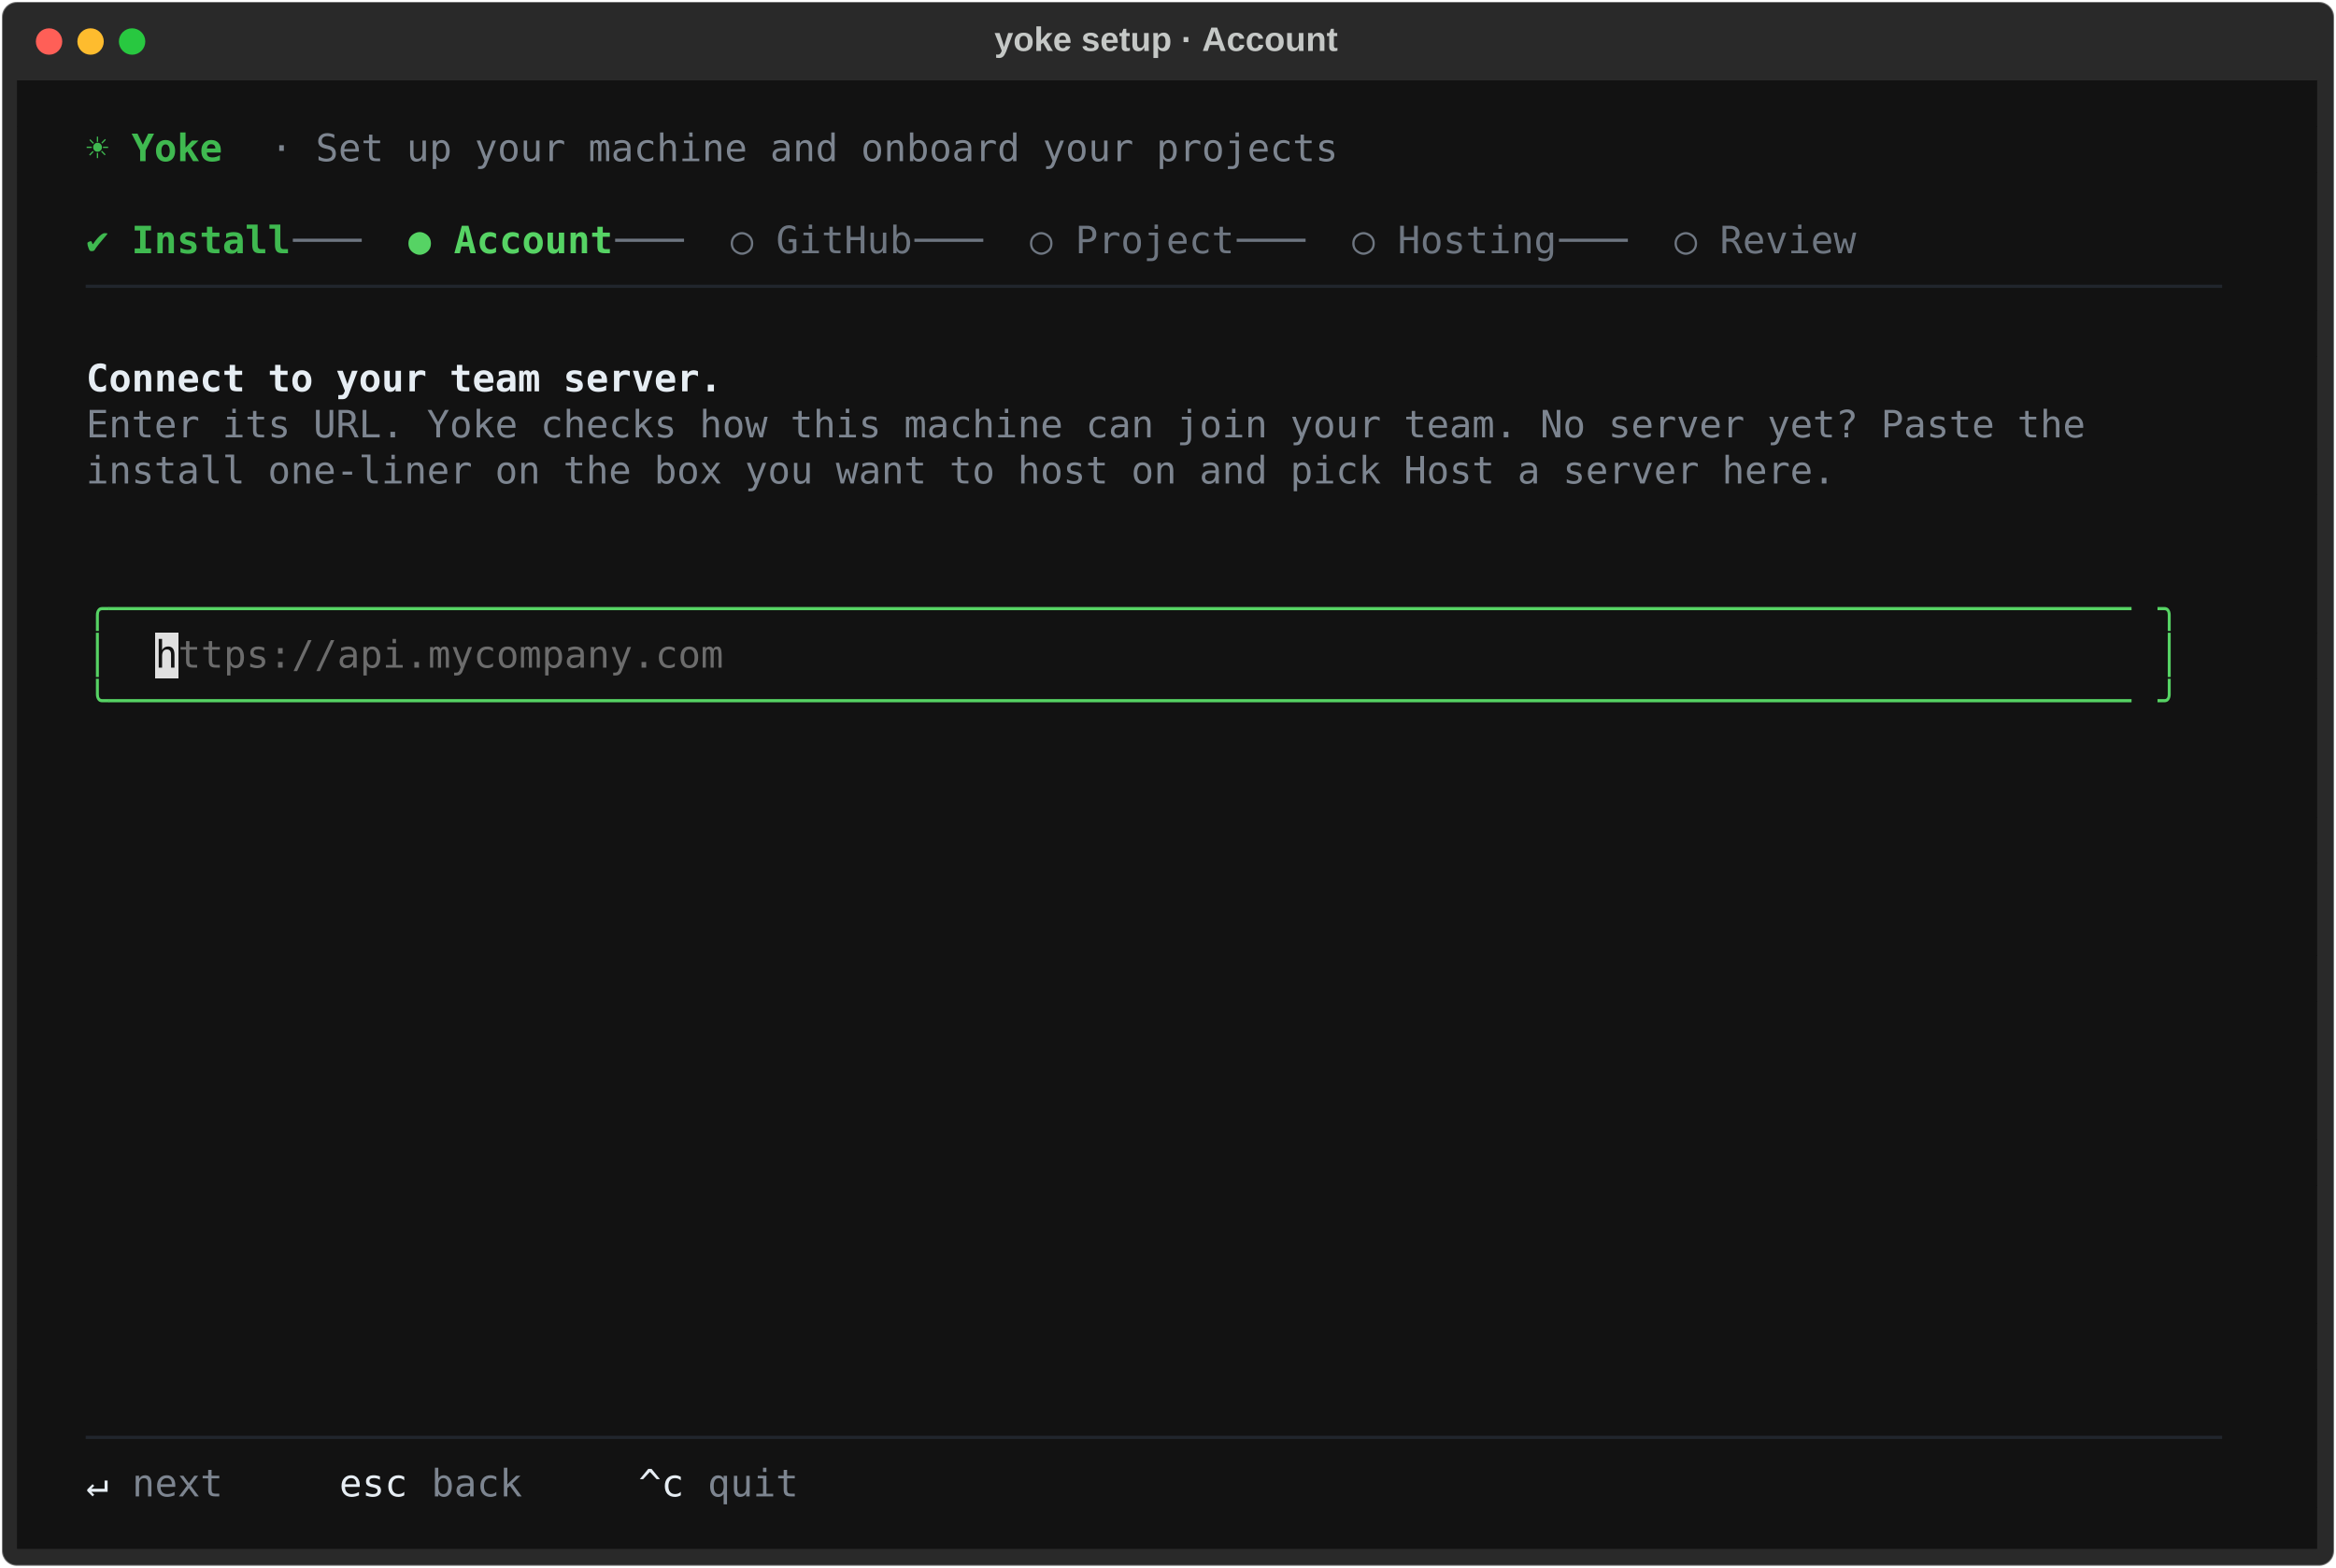
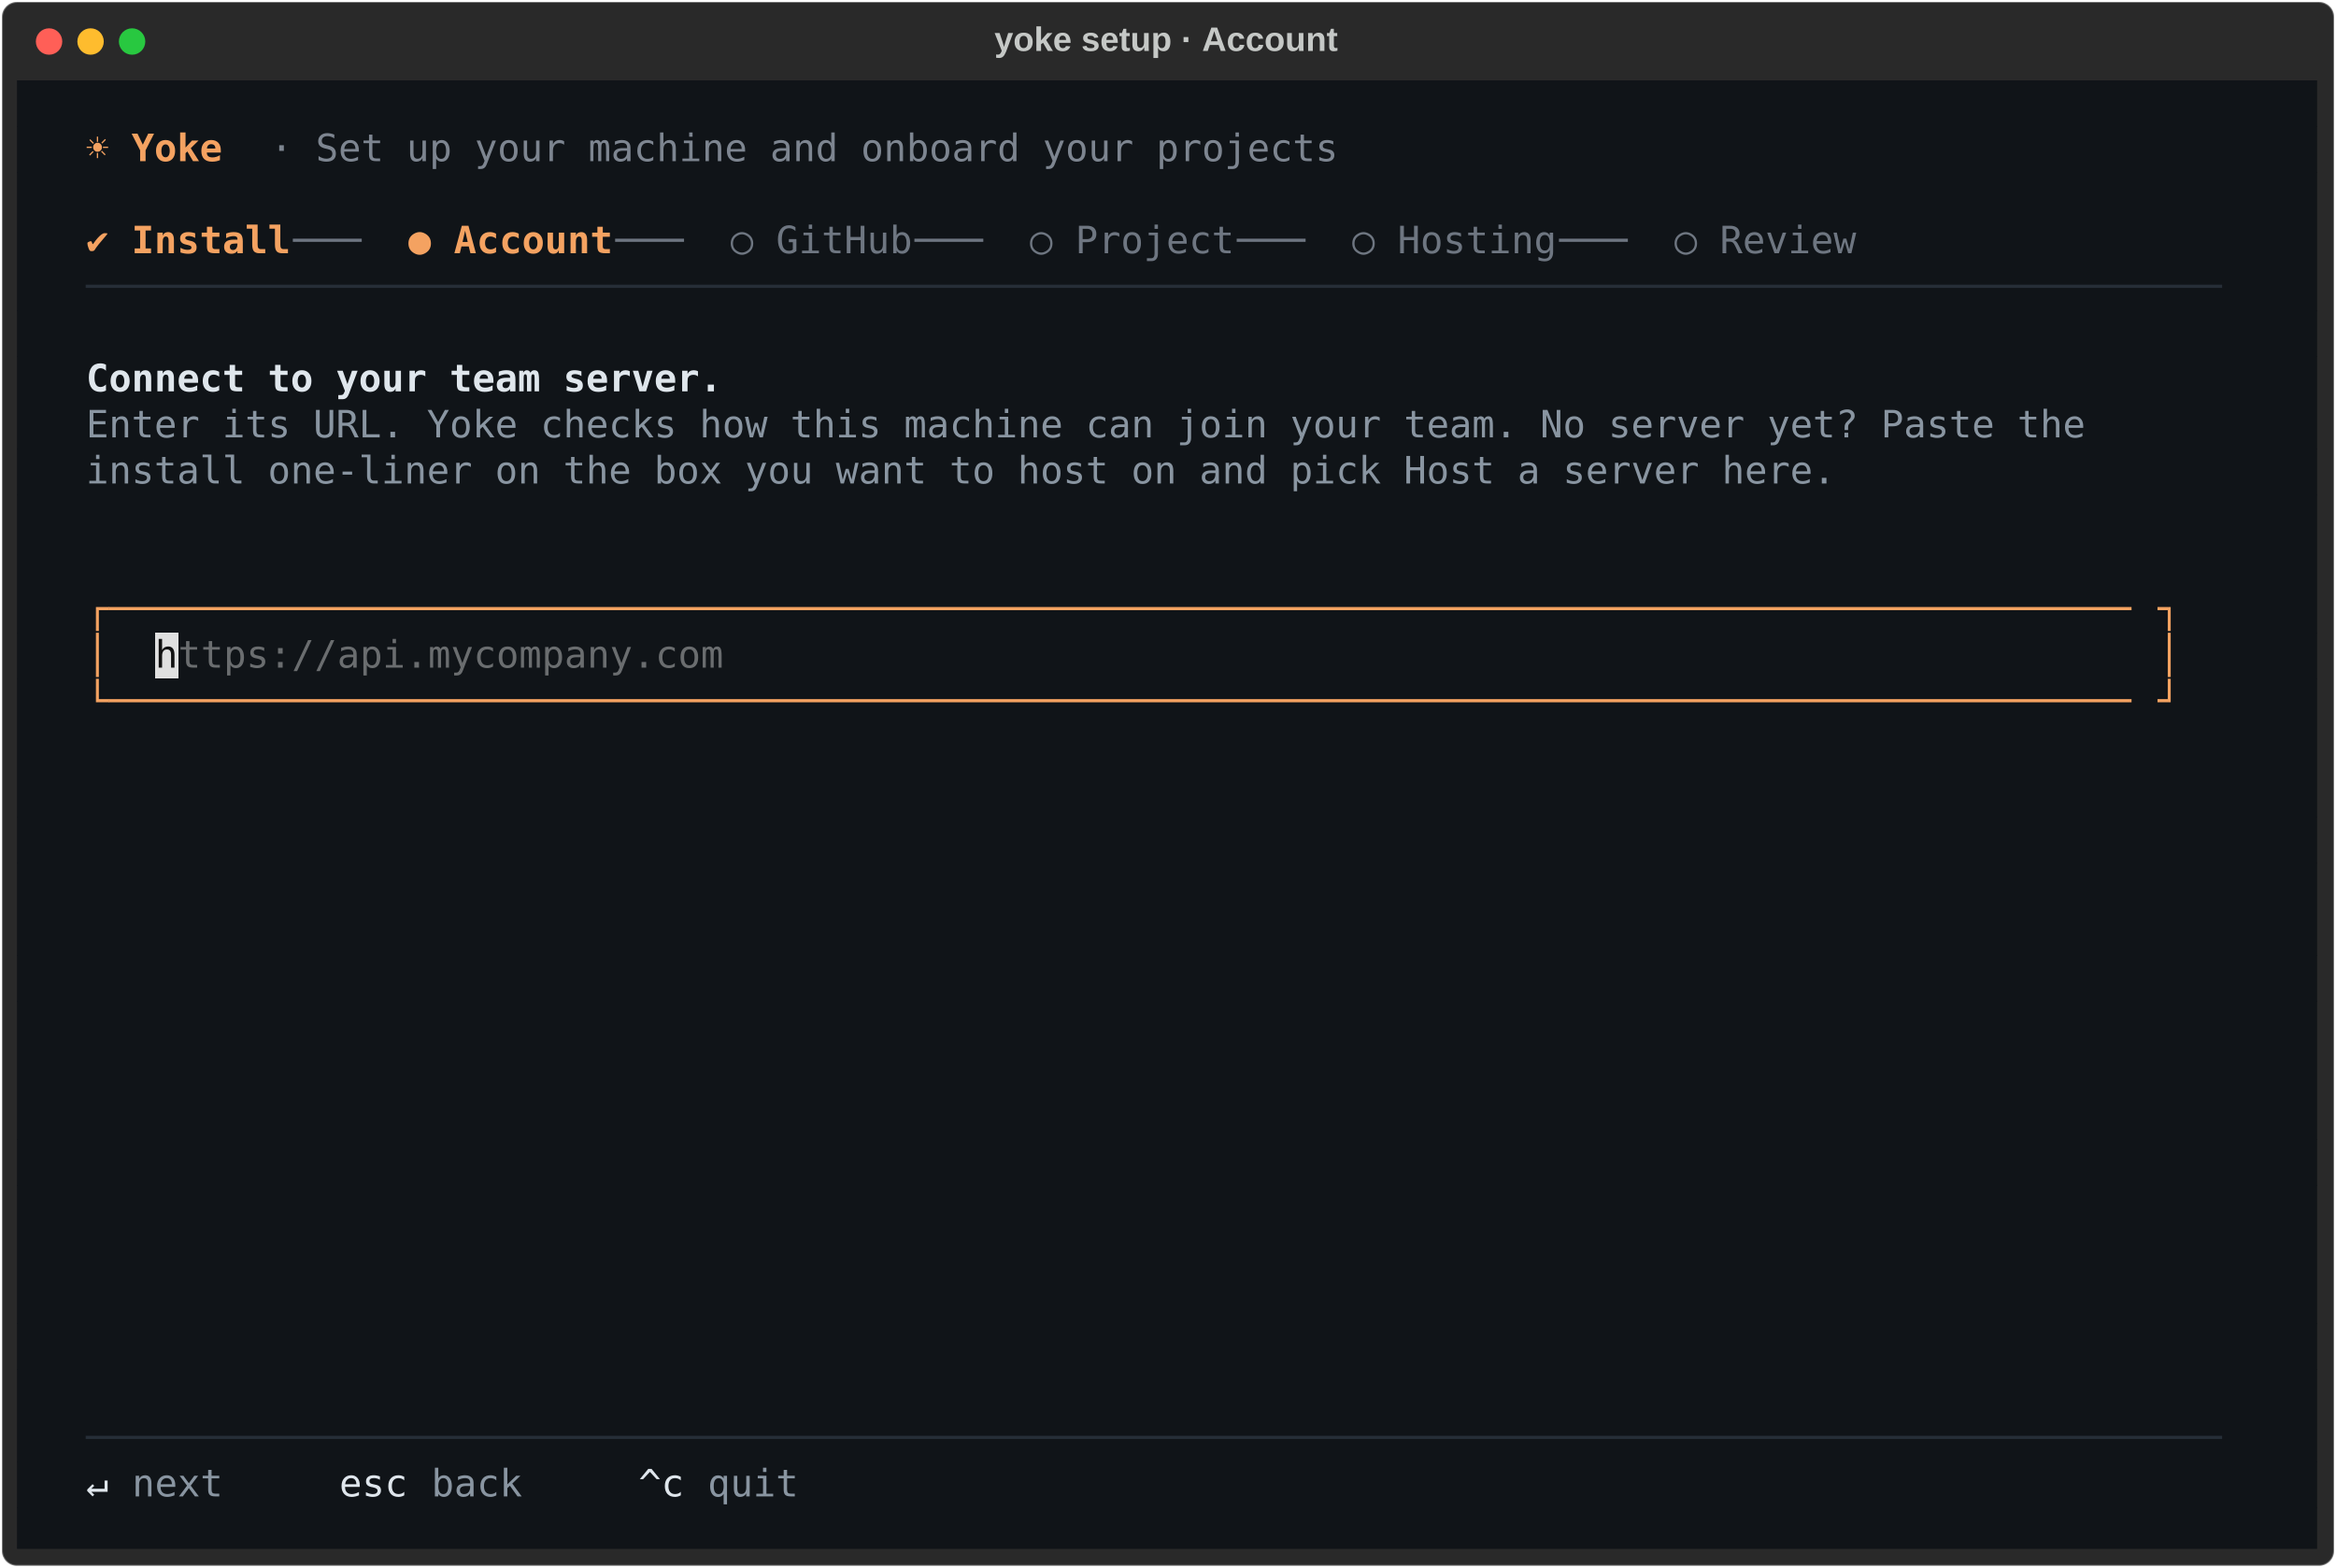
<svg xmlns="http://www.w3.org/2000/svg" class="rich-terminal" viewBox="0 0 1238 830.8">
  <style>

    @font-face {
        font-family: "Fira Code";
        src: local("FiraCode-Regular"),
                url("https://cdnjs.cloudflare.com/ajax/libs/firacode/{{VERSION}}/woff2/FiraCode-Regular.woff2") format("woff2"),
                url("https://cdnjs.cloudflare.com/ajax/libs/firacode/{{VERSION}}/woff/FiraCode-Regular.woff") format("woff");
        font-style: normal;
        font-weight: 400;
    }
    @font-face {
        font-family: "Fira Code";
        src: local("FiraCode-Bold"),
                url("https://cdnjs.cloudflare.com/ajax/libs/firacode/{{VERSION}}/woff2/FiraCode-Bold.woff2") format("woff2"),
                url("https://cdnjs.cloudflare.com/ajax/libs/firacode/{{VERSION}}/woff/FiraCode-Bold.woff") format("woff");
        font-style: bold;
        font-weight: 700;
    }

    .terminal-YOKE-matrix {
        font-family: Fira Code, monospace;
        font-size: 20px;
        line-height: 24.4px;
        font-variant-east-asian: full-width;
    }

    .terminal-YOKE-title {
        font-size: 18px;
        font-weight: bold;
        font-family: arial;
    }

- .terminal-YOKE-r2 { fill: #3fb950;font-weight: bold }
- .terminal-YOKE-r3 { fill: #e6edf3 }
+ .terminal-YOKE-r2 { fill: #f4a261;font-weight: bold }
+ .terminal-YOKE-r3 { fill: #dfe6ec }
.terminal-YOKE-r4 { fill: #7d8590 }
.terminal-YOKE-r5 { fill: #6e7681 }
- .terminal-YOKE-r6 { fill: #56d364;font-weight: bold }
- .terminal-YOKE-r7 { fill: #21262d }
- .terminal-YOKE-r8 { fill: #e6edf3;font-weight: bold }
- .terminal-YOKE-r9 { fill: #56d364 }
+ .terminal-YOKE-r6 { fill: #262e37 }
+ .terminal-YOKE-r7 { fill: #dfe6ec;font-weight: bold }
+ .terminal-YOKE-r8 { fill: #8995a1 }
+ .terminal-YOKE-r9 { fill: #f4a261 }
.terminal-YOKE-r10 { fill: #121212 }
- .terminal-YOKE-r11 { fill: #6c6c6c }
+ .terminal-YOKE-r11 { fill: #6a6d6f }
    </style>
  <defs>
    <clipPath id="terminal-YOKE-clip-terminal">
      <rect x="0" y="0" width="1219.0" height="779.8" />
    </clipPath>
    <clipPath id="terminal-YOKE-line-0">
      <rect x="0" y="1.5" width="1220" height="24.65" />
    </clipPath>
    <clipPath id="terminal-YOKE-line-1">
      <rect x="0" y="25.9" width="1220" height="24.65" />
    </clipPath>
    <clipPath id="terminal-YOKE-line-2">
      <rect x="0" y="50.3" width="1220" height="24.65" />
    </clipPath>
    <clipPath id="terminal-YOKE-line-3">
      <rect x="0" y="74.7" width="1220" height="24.65" />
    </clipPath>
    <clipPath id="terminal-YOKE-line-4">
      <rect x="0" y="99.1" width="1220" height="24.65" />
    </clipPath>
    <clipPath id="terminal-YOKE-line-5">
      <rect x="0" y="123.5" width="1220" height="24.65" />
    </clipPath>
    <clipPath id="terminal-YOKE-line-6">
      <rect x="0" y="147.9" width="1220" height="24.65" />
    </clipPath>
    <clipPath id="terminal-YOKE-line-7">
      <rect x="0" y="172.3" width="1220" height="24.65" />
    </clipPath>
    <clipPath id="terminal-YOKE-line-8">
      <rect x="0" y="196.7" width="1220" height="24.65" />
    </clipPath>
    <clipPath id="terminal-YOKE-line-9">
      <rect x="0" y="221.1" width="1220" height="24.65" />
    </clipPath>
    <clipPath id="terminal-YOKE-line-10">
      <rect x="0" y="245.5" width="1220" height="24.65" />
    </clipPath>
    <clipPath id="terminal-YOKE-line-11">
      <rect x="0" y="269.9" width="1220" height="24.65" />
    </clipPath>
    <clipPath id="terminal-YOKE-line-12">
      <rect x="0" y="294.3" width="1220" height="24.65" />
    </clipPath>
    <clipPath id="terminal-YOKE-line-13">
      <rect x="0" y="318.7" width="1220" height="24.65" />
    </clipPath>
    <clipPath id="terminal-YOKE-line-14">
      <rect x="0" y="343.1" width="1220" height="24.65" />
    </clipPath>
    <clipPath id="terminal-YOKE-line-15">
      <rect x="0" y="367.5" width="1220" height="24.65" />
    </clipPath>
    <clipPath id="terminal-YOKE-line-16">
      <rect x="0" y="391.9" width="1220" height="24.65" />
    </clipPath>
    <clipPath id="terminal-YOKE-line-17">
      <rect x="0" y="416.3" width="1220" height="24.65" />
    </clipPath>
    <clipPath id="terminal-YOKE-line-18">
      <rect x="0" y="440.7" width="1220" height="24.65" />
    </clipPath>
    <clipPath id="terminal-YOKE-line-19">
      <rect x="0" y="465.1" width="1220" height="24.65" />
    </clipPath>
    <clipPath id="terminal-YOKE-line-20">
      <rect x="0" y="489.5" width="1220" height="24.65" />
    </clipPath>
    <clipPath id="terminal-YOKE-line-21">
      <rect x="0" y="513.9" width="1220" height="24.65" />
    </clipPath>
    <clipPath id="terminal-YOKE-line-22">
      <rect x="0" y="538.3" width="1220" height="24.65" />
    </clipPath>
    <clipPath id="terminal-YOKE-line-23">
      <rect x="0" y="562.7" width="1220" height="24.65" />
    </clipPath>
    <clipPath id="terminal-YOKE-line-24">
      <rect x="0" y="587.1" width="1220" height="24.65" />
    </clipPath>
    <clipPath id="terminal-YOKE-line-25">
      <rect x="0" y="611.5" width="1220" height="24.65" />
    </clipPath>
    <clipPath id="terminal-YOKE-line-26">
      <rect x="0" y="635.9" width="1220" height="24.65" />
    </clipPath>
    <clipPath id="terminal-YOKE-line-27">
      <rect x="0" y="660.3" width="1220" height="24.65" />
    </clipPath>
    <clipPath id="terminal-YOKE-line-28">
      <rect x="0" y="684.7" width="1220" height="24.65" />
    </clipPath>
    <clipPath id="terminal-YOKE-line-29">
      <rect x="0" y="709.1" width="1220" height="24.65" />
    </clipPath>
    <clipPath id="terminal-YOKE-line-30">
      <rect x="0" y="733.5" width="1220" height="24.65" />
    </clipPath>
  </defs>
  <rect fill="#292929" stroke="rgba(255,255,255,0.35)" stroke-width="1" x="1" y="1" width="1236" height="828.8" rx="8" />
  <text class="terminal-YOKE-title" fill="#c5c8c6" text-anchor="middle" x="618" y="27">yoke setup · Account</text>
  <g transform="translate(26,22)">
    <circle cx="0" cy="0" r="7" fill="#ff5f57" />
    <circle cx="22" cy="0" r="7" fill="#febc2e" />
    <circle cx="44" cy="0" r="7" fill="#28c840" />
  </g>
  <g transform="translate(9, 41)" clip-path="url(#terminal-YOKE-clip-terminal)">
-     <rect fill="#121212" x="0" y="1.5" width="1220" height="24.65" shape-rendering="crispEdges" />
-     <rect fill="#121212" x="0" y="25.9" width="36.6" height="24.65" shape-rendering="crispEdges" />
-     <rect fill="#121212" x="36.6" y="25.9" width="73.2" height="24.65" shape-rendering="crispEdges" />
-     <rect fill="#121212" x="109.8" y="25.9" width="24.4" height="24.65" shape-rendering="crispEdges" />
-     <rect fill="#121212" x="134.2" y="25.9" width="573.4" height="24.65" shape-rendering="crispEdges" />
-     <rect fill="#121212" x="707.6" y="25.9" width="475.8" height="24.65" shape-rendering="crispEdges" />
-     <rect fill="#121212" x="1183.4" y="25.9" width="36.6" height="24.65" shape-rendering="crispEdges" />
-     <rect fill="#121212" x="0" y="50.3" width="1220" height="24.65" shape-rendering="crispEdges" />
-     <rect fill="#121212" x="0" y="74.7" width="36.6" height="24.65" shape-rendering="crispEdges" />
-     <rect fill="#121212" x="36.6" y="74.7" width="109.8" height="24.65" shape-rendering="crispEdges" />
-     <rect fill="#121212" x="146.4" y="74.7" width="61" height="24.65" shape-rendering="crispEdges" />
-     <rect fill="#121212" x="207.4" y="74.7" width="109.8" height="24.65" shape-rendering="crispEdges" />
-     <rect fill="#121212" x="317.2" y="74.7" width="61" height="24.65" shape-rendering="crispEdges" />
-     <rect fill="#121212" x="378.2" y="74.7" width="97.6" height="24.65" shape-rendering="crispEdges" />
-     <rect fill="#121212" x="475.8" y="74.7" width="61" height="24.65" shape-rendering="crispEdges" />
-     <rect fill="#121212" x="536.8" y="74.7" width="109.8" height="24.65" shape-rendering="crispEdges" />
-     <rect fill="#121212" x="646.6" y="74.7" width="61" height="24.65" shape-rendering="crispEdges" />
-     <rect fill="#121212" x="707.6" y="74.7" width="109.8" height="24.65" shape-rendering="crispEdges" />
-     <rect fill="#121212" x="817.4" y="74.7" width="61" height="24.65" shape-rendering="crispEdges" />
-     <rect fill="#121212" x="878.4" y="74.7" width="97.6" height="24.65" shape-rendering="crispEdges" />
-     <rect fill="#121212" x="976" y="74.7" width="207.4" height="24.65" shape-rendering="crispEdges" />
-     <rect fill="#121212" x="1183.4" y="74.7" width="36.6" height="24.65" shape-rendering="crispEdges" />
-     <rect fill="#121212" x="0" y="99.1" width="36.6" height="24.65" shape-rendering="crispEdges" />
-     <rect fill="#121212" x="36.6" y="99.1" width="1146.8" height="24.65" shape-rendering="crispEdges" />
-     <rect fill="#121212" x="1183.4" y="99.1" width="36.6" height="24.65" shape-rendering="crispEdges" />
-     <rect fill="#121212" x="0" y="123.5" width="1220" height="24.65" shape-rendering="crispEdges" />
-     <rect fill="#121212" x="0" y="147.9" width="36.6" height="24.65" shape-rendering="crispEdges" />
-     <rect fill="#121212" x="36.6" y="147.9" width="341.6" height="24.65" shape-rendering="crispEdges" />
-     <rect fill="#121212" x="378.2" y="147.9" width="805.2" height="24.65" shape-rendering="crispEdges" />
-     <rect fill="#121212" x="1183.4" y="147.9" width="36.6" height="24.65" shape-rendering="crispEdges" />
-     <rect fill="#121212" x="0" y="172.3" width="36.6" height="24.65" shape-rendering="crispEdges" />
-     <rect fill="#121212" x="36.6" y="172.3" width="1085.8" height="24.65" shape-rendering="crispEdges" />
-     <rect fill="#121212" x="1122.4" y="172.3" width="61" height="24.65" shape-rendering="crispEdges" />
-     <rect fill="#121212" x="1183.4" y="172.3" width="36.6" height="24.65" shape-rendering="crispEdges" />
-     <rect fill="#121212" x="0" y="196.7" width="36.6" height="24.65" shape-rendering="crispEdges" />
-     <rect fill="#121212" x="36.6" y="196.7" width="939.4" height="24.65" shape-rendering="crispEdges" />
-     <rect fill="#121212" x="976" y="196.7" width="207.4" height="24.65" shape-rendering="crispEdges" />
-     <rect fill="#121212" x="1183.4" y="196.7" width="36.6" height="24.65" shape-rendering="crispEdges" />
-     <rect fill="#121212" x="0" y="221.1" width="36.6" height="24.65" shape-rendering="crispEdges" />
-     <rect fill="#121212" x="36.6" y="221.1" width="0" height="24.65" shape-rendering="crispEdges" />
-     <rect fill="#121212" x="36.6" y="221.1" width="1146.8" height="24.65" shape-rendering="crispEdges" />
-     <rect fill="#121212" x="1183.4" y="221.1" width="36.6" height="24.65" shape-rendering="crispEdges" />
-     <rect fill="#121212" x="0" y="245.5" width="36.6" height="24.65" shape-rendering="crispEdges" />
-     <rect fill="#121212" x="36.6" y="245.5" width="1146.8" height="24.65" shape-rendering="crispEdges" />
-     <rect fill="#121212" x="1183.4" y="245.5" width="36.6" height="24.65" shape-rendering="crispEdges" />
-     <rect fill="#121212" x="0" y="269.9" width="36.6" height="24.65" shape-rendering="crispEdges" />
-     <rect fill="#121212" x="36.6" y="269.9" width="12.2" height="24.65" shape-rendering="crispEdges" />
-     <rect fill="#121212" x="48.8" y="269.9" width="1085.8" height="24.65" shape-rendering="crispEdges" />
-     <rect fill="#121212" x="1134.6" y="269.9" width="12.2" height="24.65" shape-rendering="crispEdges" />
-     <rect fill="#121212" x="1146.8" y="269.9" width="36.6" height="24.65" shape-rendering="crispEdges" />
-     <rect fill="#121212" x="1183.4" y="269.9" width="36.6" height="24.65" shape-rendering="crispEdges" />
-     <rect fill="#121212" x="0" y="294.3" width="36.6" height="24.65" shape-rendering="crispEdges" />
-     <rect fill="#121212" x="36.6" y="294.3" width="12.2" height="24.65" shape-rendering="crispEdges" />
-     <rect fill="#121212" x="48.8" y="294.3" width="24.4" height="24.65" shape-rendering="crispEdges" />
+     <rect fill="#101418" x="0" y="1.5" width="1220" height="24.65" shape-rendering="crispEdges" />
+     <rect fill="#101418" x="0" y="25.9" width="36.6" height="24.65" shape-rendering="crispEdges" />
+     <rect fill="#101418" x="36.6" y="25.9" width="73.2" height="24.65" shape-rendering="crispEdges" />
+     <rect fill="#101418" x="109.8" y="25.9" width="24.4" height="24.65" shape-rendering="crispEdges" />
+     <rect fill="#101418" x="134.2" y="25.9" width="573.4" height="24.65" shape-rendering="crispEdges" />
+     <rect fill="#101418" x="707.6" y="25.9" width="475.8" height="24.65" shape-rendering="crispEdges" />
+     <rect fill="#101418" x="1183.4" y="25.9" width="36.6" height="24.65" shape-rendering="crispEdges" />
+     <rect fill="#101418" x="0" y="50.3" width="1220" height="24.65" shape-rendering="crispEdges" />
+     <rect fill="#101418" x="0" y="74.7" width="36.6" height="24.65" shape-rendering="crispEdges" />
+     <rect fill="#101418" x="36.6" y="74.7" width="109.8" height="24.65" shape-rendering="crispEdges" />
+     <rect fill="#101418" x="146.4" y="74.7" width="61" height="24.65" shape-rendering="crispEdges" />
+     <rect fill="#101418" x="207.4" y="74.7" width="109.8" height="24.65" shape-rendering="crispEdges" />
+     <rect fill="#101418" x="317.2" y="74.7" width="61" height="24.65" shape-rendering="crispEdges" />
+     <rect fill="#101418" x="378.2" y="74.7" width="97.6" height="24.65" shape-rendering="crispEdges" />
+     <rect fill="#101418" x="475.8" y="74.7" width="61" height="24.65" shape-rendering="crispEdges" />
+     <rect fill="#101418" x="536.8" y="74.7" width="109.8" height="24.65" shape-rendering="crispEdges" />
+     <rect fill="#101418" x="646.6" y="74.7" width="61" height="24.65" shape-rendering="crispEdges" />
+     <rect fill="#101418" x="707.6" y="74.7" width="109.8" height="24.65" shape-rendering="crispEdges" />
+     <rect fill="#101418" x="817.4" y="74.7" width="61" height="24.65" shape-rendering="crispEdges" />
+     <rect fill="#101418" x="878.4" y="74.7" width="97.6" height="24.65" shape-rendering="crispEdges" />
+     <rect fill="#101418" x="976" y="74.7" width="207.4" height="24.65" shape-rendering="crispEdges" />
+     <rect fill="#101418" x="1183.4" y="74.7" width="36.6" height="24.65" shape-rendering="crispEdges" />
+     <rect fill="#101418" x="0" y="99.1" width="36.6" height="24.65" shape-rendering="crispEdges" />
+     <rect fill="#101418" x="36.6" y="99.1" width="1146.8" height="24.65" shape-rendering="crispEdges" />
+     <rect fill="#101418" x="1183.4" y="99.1" width="36.6" height="24.65" shape-rendering="crispEdges" />
+     <rect fill="#101418" x="0" y="123.5" width="1220" height="24.65" shape-rendering="crispEdges" />
+     <rect fill="#101418" x="0" y="147.9" width="36.6" height="24.65" shape-rendering="crispEdges" />
+     <rect fill="#101418" x="36.6" y="147.9" width="341.6" height="24.65" shape-rendering="crispEdges" />
+     <rect fill="#101418" x="378.2" y="147.9" width="805.2" height="24.65" shape-rendering="crispEdges" />
+     <rect fill="#101418" x="1183.4" y="147.9" width="36.6" height="24.65" shape-rendering="crispEdges" />
+     <rect fill="#101418" x="0" y="172.3" width="36.6" height="24.65" shape-rendering="crispEdges" />
+     <rect fill="#101418" x="36.6" y="172.3" width="1085.8" height="24.65" shape-rendering="crispEdges" />
+     <rect fill="#101418" x="1122.4" y="172.3" width="61" height="24.65" shape-rendering="crispEdges" />
+     <rect fill="#101418" x="1183.4" y="172.3" width="36.6" height="24.65" shape-rendering="crispEdges" />
+     <rect fill="#101418" x="0" y="196.7" width="36.6" height="24.65" shape-rendering="crispEdges" />
+     <rect fill="#101418" x="36.6" y="196.7" width="939.4" height="24.65" shape-rendering="crispEdges" />
+     <rect fill="#101418" x="976" y="196.7" width="207.4" height="24.65" shape-rendering="crispEdges" />
+     <rect fill="#101418" x="1183.4" y="196.7" width="36.6" height="24.65" shape-rendering="crispEdges" />
+     <rect fill="#101418" x="0" y="221.1" width="36.6" height="24.65" shape-rendering="crispEdges" />
+     <rect fill="#101418" x="36.6" y="221.1" width="0" height="24.65" shape-rendering="crispEdges" />
+     <rect fill="#101418" x="36.6" y="221.1" width="1146.8" height="24.65" shape-rendering="crispEdges" />
+     <rect fill="#101418" x="1183.4" y="221.1" width="36.6" height="24.65" shape-rendering="crispEdges" />
+     <rect fill="#101418" x="0" y="245.5" width="36.6" height="24.65" shape-rendering="crispEdges" />
+     <rect fill="#101418" x="36.6" y="245.5" width="1146.8" height="24.65" shape-rendering="crispEdges" />
+     <rect fill="#101418" x="1183.4" y="245.5" width="36.6" height="24.65" shape-rendering="crispEdges" />
+     <rect fill="#101418" x="0" y="269.9" width="36.6" height="24.65" shape-rendering="crispEdges" />
+     <rect fill="#101418" x="36.6" y="269.9" width="12.2" height="24.65" shape-rendering="crispEdges" />
+     <rect fill="#101418" x="48.8" y="269.9" width="1085.8" height="24.65" shape-rendering="crispEdges" />
+     <rect fill="#101418" x="1134.6" y="269.9" width="12.2" height="24.65" shape-rendering="crispEdges" />
+     <rect fill="#101418" x="1146.8" y="269.9" width="36.6" height="24.65" shape-rendering="crispEdges" />
+     <rect fill="#101418" x="1183.4" y="269.9" width="36.6" height="24.65" shape-rendering="crispEdges" />
+     <rect fill="#101418" x="0" y="294.3" width="36.6" height="24.65" shape-rendering="crispEdges" />
+     <rect fill="#101418" x="36.6" y="294.3" width="12.2" height="24.65" shape-rendering="crispEdges" />
+     <rect fill="#101418" x="48.8" y="294.3" width="24.4" height="24.65" shape-rendering="crispEdges" />
    <rect fill="#e0e0e0" x="73.2" y="294.3" width="12.2" height="24.65" shape-rendering="crispEdges" />
-     <rect fill="#121212" x="85.4" y="294.3" width="292.8" height="24.65" shape-rendering="crispEdges" />
-     <rect fill="#121212" x="378.2" y="294.3" width="732" height="24.65" shape-rendering="crispEdges" />
-     <rect fill="#121212" x="1110.2" y="294.3" width="24.4" height="24.65" shape-rendering="crispEdges" />
-     <rect fill="#121212" x="1134.6" y="294.3" width="12.2" height="24.65" shape-rendering="crispEdges" />
-     <rect fill="#121212" x="1146.8" y="294.3" width="36.6" height="24.65" shape-rendering="crispEdges" />
-     <rect fill="#121212" x="1183.4" y="294.3" width="36.6" height="24.65" shape-rendering="crispEdges" />
-     <rect fill="#121212" x="0" y="318.7" width="36.6" height="24.65" shape-rendering="crispEdges" />
-     <rect fill="#121212" x="36.6" y="318.7" width="12.2" height="24.65" shape-rendering="crispEdges" />
-     <rect fill="#121212" x="48.8" y="318.7" width="1085.8" height="24.65" shape-rendering="crispEdges" />
-     <rect fill="#121212" x="1134.6" y="318.7" width="12.2" height="24.65" shape-rendering="crispEdges" />
-     <rect fill="#121212" x="1146.8" y="318.7" width="36.6" height="24.65" shape-rendering="crispEdges" />
-     <rect fill="#121212" x="1183.4" y="318.7" width="36.6" height="24.65" shape-rendering="crispEdges" />
-     <rect fill="#121212" x="0" y="343.1" width="36.6" height="24.65" shape-rendering="crispEdges" />
-     <rect fill="#121212" x="36.6" y="343.1" width="1146.8" height="24.65" shape-rendering="crispEdges" />
-     <rect fill="#121212" x="1183.4" y="343.1" width="36.6" height="24.65" shape-rendering="crispEdges" />
-     <rect fill="#121212" x="0" y="367.5" width="36.6" height="24.65" shape-rendering="crispEdges" />
-     <rect fill="#121212" x="36.6" y="367.5" width="0" height="24.65" shape-rendering="crispEdges" />
-     <rect fill="#121212" x="36.6" y="367.5" width="1146.8" height="24.65" shape-rendering="crispEdges" />
-     <rect fill="#121212" x="1183.4" y="367.5" width="36.6" height="24.65" shape-rendering="crispEdges" />
-     <rect fill="#121212" x="0" y="391.9" width="36.6" height="24.65" shape-rendering="crispEdges" />
-     <rect fill="#121212" x="36.6" y="391.9" width="1146.8" height="24.65" shape-rendering="crispEdges" />
-     <rect fill="#121212" x="1183.4" y="391.9" width="36.6" height="24.65" shape-rendering="crispEdges" />
-     <rect fill="#121212" x="0" y="416.3" width="36.6" height="24.65" shape-rendering="crispEdges" />
-     <rect fill="#121212" x="36.6" y="416.3" width="1146.8" height="24.65" shape-rendering="crispEdges" />
-     <rect fill="#121212" x="1183.4" y="416.3" width="36.6" height="24.65" shape-rendering="crispEdges" />
-     <rect fill="#121212" x="0" y="440.7" width="36.6" height="24.65" shape-rendering="crispEdges" />
-     <rect fill="#121212" x="36.6" y="440.7" width="1146.8" height="24.65" shape-rendering="crispEdges" />
-     <rect fill="#121212" x="1183.4" y="440.7" width="36.6" height="24.65" shape-rendering="crispEdges" />
-     <rect fill="#121212" x="0" y="465.1" width="36.6" height="24.65" shape-rendering="crispEdges" />
-     <rect fill="#121212" x="36.6" y="465.1" width="1146.8" height="24.65" shape-rendering="crispEdges" />
-     <rect fill="#121212" x="1183.4" y="465.1" width="36.6" height="24.65" shape-rendering="crispEdges" />
-     <rect fill="#121212" x="0" y="489.5" width="36.6" height="24.65" shape-rendering="crispEdges" />
-     <rect fill="#121212" x="36.6" y="489.5" width="1146.8" height="24.65" shape-rendering="crispEdges" />
-     <rect fill="#121212" x="1183.4" y="489.5" width="36.6" height="24.65" shape-rendering="crispEdges" />
-     <rect fill="#121212" x="0" y="513.9" width="36.6" height="24.65" shape-rendering="crispEdges" />
-     <rect fill="#121212" x="36.6" y="513.9" width="1146.8" height="24.65" shape-rendering="crispEdges" />
-     <rect fill="#121212" x="1183.4" y="513.9" width="36.6" height="24.65" shape-rendering="crispEdges" />
-     <rect fill="#121212" x="0" y="538.3" width="36.6" height="24.65" shape-rendering="crispEdges" />
-     <rect fill="#121212" x="36.6" y="538.3" width="1146.8" height="24.65" shape-rendering="crispEdges" />
-     <rect fill="#121212" x="1183.4" y="538.3" width="36.6" height="24.65" shape-rendering="crispEdges" />
-     <rect fill="#121212" x="0" y="562.7" width="36.6" height="24.65" shape-rendering="crispEdges" />
-     <rect fill="#121212" x="36.6" y="562.7" width="1146.8" height="24.65" shape-rendering="crispEdges" />
-     <rect fill="#121212" x="1183.4" y="562.7" width="36.6" height="24.65" shape-rendering="crispEdges" />
-     <rect fill="#121212" x="0" y="587.1" width="36.6" height="24.65" shape-rendering="crispEdges" />
-     <rect fill="#121212" x="36.6" y="587.1" width="1146.8" height="24.65" shape-rendering="crispEdges" />
-     <rect fill="#121212" x="1183.4" y="587.1" width="36.6" height="24.65" shape-rendering="crispEdges" />
-     <rect fill="#121212" x="0" y="611.5" width="36.6" height="24.65" shape-rendering="crispEdges" />
-     <rect fill="#121212" x="36.6" y="611.5" width="1146.8" height="24.65" shape-rendering="crispEdges" />
-     <rect fill="#121212" x="1183.4" y="611.5" width="36.6" height="24.65" shape-rendering="crispEdges" />
-     <rect fill="#121212" x="0" y="635.9" width="36.6" height="24.65" shape-rendering="crispEdges" />
-     <rect fill="#121212" x="36.6" y="635.9" width="1146.8" height="24.65" shape-rendering="crispEdges" />
-     <rect fill="#121212" x="1183.4" y="635.9" width="36.6" height="24.65" shape-rendering="crispEdges" />
-     <rect fill="#121212" x="0" y="660.3" width="36.6" height="24.65" shape-rendering="crispEdges" />
-     <rect fill="#121212" x="36.6" y="660.3" width="1146.8" height="24.65" shape-rendering="crispEdges" />
-     <rect fill="#121212" x="1183.4" y="660.3" width="36.6" height="24.65" shape-rendering="crispEdges" />
-     <rect fill="#121212" x="0" y="684.7" width="36.6" height="24.65" shape-rendering="crispEdges" />
-     <rect fill="#121212" x="36.6" y="684.7" width="1146.8" height="24.65" shape-rendering="crispEdges" />
-     <rect fill="#121212" x="1183.4" y="684.7" width="36.6" height="24.65" shape-rendering="crispEdges" />
-     <rect fill="#121212" x="0" y="709.1" width="36.6" height="24.65" shape-rendering="crispEdges" />
-     <rect fill="#121212" x="36.6" y="709.1" width="1146.8" height="24.65" shape-rendering="crispEdges" />
-     <rect fill="#121212" x="1183.4" y="709.1" width="36.6" height="24.65" shape-rendering="crispEdges" />
-     <rect fill="#121212" x="0" y="733.5" width="36.6" height="24.65" shape-rendering="crispEdges" />
-     <rect fill="#121212" x="36.6" y="733.5" width="12.2" height="24.65" shape-rendering="crispEdges" />
-     <rect fill="#121212" x="48.8" y="733.5" width="12.2" height="24.65" shape-rendering="crispEdges" />
-     <rect fill="#121212" x="61" y="733.5" width="48.8" height="24.65" shape-rendering="crispEdges" />
-     <rect fill="#121212" x="109.8" y="733.5" width="61" height="24.65" shape-rendering="crispEdges" />
-     <rect fill="#121212" x="170.8" y="733.5" width="36.6" height="24.65" shape-rendering="crispEdges" />
-     <rect fill="#121212" x="207.4" y="733.5" width="12.2" height="24.65" shape-rendering="crispEdges" />
-     <rect fill="#121212" x="219.6" y="733.5" width="48.8" height="24.65" shape-rendering="crispEdges" />
-     <rect fill="#121212" x="268.4" y="733.5" width="61" height="24.65" shape-rendering="crispEdges" />
-     <rect fill="#121212" x="329.4" y="733.5" width="24.4" height="24.65" shape-rendering="crispEdges" />
-     <rect fill="#121212" x="353.8" y="733.5" width="12.2" height="24.65" shape-rendering="crispEdges" />
-     <rect fill="#121212" x="366" y="733.5" width="48.8" height="24.65" shape-rendering="crispEdges" />
-     <rect fill="#121212" x="414.8" y="733.5" width="768.6" height="24.65" shape-rendering="crispEdges" />
-     <rect fill="#121212" x="1183.4" y="733.5" width="36.6" height="24.65" shape-rendering="crispEdges" />
-     <rect fill="#121212" x="0" y="757.9" width="1220" height="24.65" shape-rendering="crispEdges" />
+     <rect fill="#101418" x="85.4" y="294.3" width="292.8" height="24.65" shape-rendering="crispEdges" />
+     <rect fill="#101418" x="378.2" y="294.3" width="732" height="24.65" shape-rendering="crispEdges" />
+     <rect fill="#101418" x="1110.2" y="294.3" width="24.4" height="24.65" shape-rendering="crispEdges" />
+     <rect fill="#101418" x="1134.6" y="294.3" width="12.2" height="24.65" shape-rendering="crispEdges" />
+     <rect fill="#101418" x="1146.8" y="294.3" width="36.6" height="24.65" shape-rendering="crispEdges" />
+     <rect fill="#101418" x="1183.4" y="294.3" width="36.6" height="24.65" shape-rendering="crispEdges" />
+     <rect fill="#101418" x="0" y="318.7" width="36.6" height="24.65" shape-rendering="crispEdges" />
+     <rect fill="#101418" x="36.6" y="318.7" width="12.2" height="24.65" shape-rendering="crispEdges" />
+     <rect fill="#101418" x="48.8" y="318.7" width="1085.8" height="24.65" shape-rendering="crispEdges" />
+     <rect fill="#101418" x="1134.6" y="318.7" width="12.2" height="24.65" shape-rendering="crispEdges" />
+     <rect fill="#101418" x="1146.8" y="318.7" width="36.6" height="24.65" shape-rendering="crispEdges" />
+     <rect fill="#101418" x="1183.4" y="318.7" width="36.6" height="24.65" shape-rendering="crispEdges" />
+     <rect fill="#101418" x="0" y="343.1" width="36.6" height="24.65" shape-rendering="crispEdges" />
+     <rect fill="#101418" x="36.6" y="343.1" width="1146.8" height="24.65" shape-rendering="crispEdges" />
+     <rect fill="#101418" x="1183.4" y="343.1" width="36.6" height="24.65" shape-rendering="crispEdges" />
+     <rect fill="#101418" x="0" y="367.5" width="36.6" height="24.65" shape-rendering="crispEdges" />
+     <rect fill="#101418" x="36.6" y="367.5" width="0" height="24.65" shape-rendering="crispEdges" />
+     <rect fill="#101418" x="36.6" y="367.5" width="1146.8" height="24.65" shape-rendering="crispEdges" />
+     <rect fill="#101418" x="1183.4" y="367.5" width="36.6" height="24.65" shape-rendering="crispEdges" />
+     <rect fill="#101418" x="0" y="391.9" width="36.6" height="24.65" shape-rendering="crispEdges" />
+     <rect fill="#101418" x="36.6" y="391.9" width="1146.8" height="24.65" shape-rendering="crispEdges" />
+     <rect fill="#101418" x="1183.4" y="391.9" width="36.6" height="24.65" shape-rendering="crispEdges" />
+     <rect fill="#101418" x="0" y="416.3" width="36.6" height="24.65" shape-rendering="crispEdges" />
+     <rect fill="#101418" x="36.6" y="416.3" width="1146.8" height="24.65" shape-rendering="crispEdges" />
+     <rect fill="#101418" x="1183.4" y="416.3" width="36.6" height="24.65" shape-rendering="crispEdges" />
+     <rect fill="#101418" x="0" y="440.7" width="36.6" height="24.65" shape-rendering="crispEdges" />
+     <rect fill="#101418" x="36.6" y="440.7" width="1146.8" height="24.65" shape-rendering="crispEdges" />
+     <rect fill="#101418" x="1183.4" y="440.7" width="36.6" height="24.65" shape-rendering="crispEdges" />
+     <rect fill="#101418" x="0" y="465.1" width="36.6" height="24.65" shape-rendering="crispEdges" />
+     <rect fill="#101418" x="36.6" y="465.1" width="1146.8" height="24.65" shape-rendering="crispEdges" />
+     <rect fill="#101418" x="1183.4" y="465.1" width="36.6" height="24.65" shape-rendering="crispEdges" />
+     <rect fill="#101418" x="0" y="489.5" width="36.6" height="24.65" shape-rendering="crispEdges" />
+     <rect fill="#101418" x="36.6" y="489.5" width="1146.8" height="24.65" shape-rendering="crispEdges" />
+     <rect fill="#101418" x="1183.4" y="489.5" width="36.6" height="24.65" shape-rendering="crispEdges" />
+     <rect fill="#101418" x="0" y="513.9" width="36.6" height="24.65" shape-rendering="crispEdges" />
+     <rect fill="#101418" x="36.6" y="513.9" width="1146.8" height="24.65" shape-rendering="crispEdges" />
+     <rect fill="#101418" x="1183.4" y="513.9" width="36.6" height="24.65" shape-rendering="crispEdges" />
+     <rect fill="#101418" x="0" y="538.3" width="36.6" height="24.65" shape-rendering="crispEdges" />
+     <rect fill="#101418" x="36.6" y="538.3" width="1146.8" height="24.65" shape-rendering="crispEdges" />
+     <rect fill="#101418" x="1183.4" y="538.3" width="36.6" height="24.65" shape-rendering="crispEdges" />
+     <rect fill="#101418" x="0" y="562.7" width="36.6" height="24.65" shape-rendering="crispEdges" />
+     <rect fill="#101418" x="36.6" y="562.7" width="1146.8" height="24.65" shape-rendering="crispEdges" />
+     <rect fill="#101418" x="1183.4" y="562.7" width="36.6" height="24.65" shape-rendering="crispEdges" />
+     <rect fill="#101418" x="0" y="587.1" width="36.6" height="24.65" shape-rendering="crispEdges" />
+     <rect fill="#101418" x="36.6" y="587.1" width="1146.8" height="24.65" shape-rendering="crispEdges" />
+     <rect fill="#101418" x="1183.4" y="587.1" width="36.6" height="24.65" shape-rendering="crispEdges" />
+     <rect fill="#101418" x="0" y="611.5" width="36.6" height="24.65" shape-rendering="crispEdges" />
+     <rect fill="#101418" x="36.6" y="611.5" width="1146.8" height="24.65" shape-rendering="crispEdges" />
+     <rect fill="#101418" x="1183.4" y="611.5" width="36.6" height="24.65" shape-rendering="crispEdges" />
+     <rect fill="#101418" x="0" y="635.9" width="36.6" height="24.65" shape-rendering="crispEdges" />
+     <rect fill="#101418" x="36.6" y="635.9" width="1146.8" height="24.65" shape-rendering="crispEdges" />
+     <rect fill="#101418" x="1183.4" y="635.9" width="36.6" height="24.65" shape-rendering="crispEdges" />
+     <rect fill="#101418" x="0" y="660.3" width="36.6" height="24.65" shape-rendering="crispEdges" />
+     <rect fill="#101418" x="36.6" y="660.3" width="1146.8" height="24.65" shape-rendering="crispEdges" />
+     <rect fill="#101418" x="1183.4" y="660.3" width="36.6" height="24.65" shape-rendering="crispEdges" />
+     <rect fill="#101418" x="0" y="684.7" width="36.6" height="24.65" shape-rendering="crispEdges" />
+     <rect fill="#101418" x="36.6" y="684.7" width="1146.8" height="24.65" shape-rendering="crispEdges" />
+     <rect fill="#101418" x="1183.4" y="684.7" width="36.6" height="24.65" shape-rendering="crispEdges" />
+     <rect fill="#101418" x="0" y="709.1" width="36.6" height="24.65" shape-rendering="crispEdges" />
+     <rect fill="#101418" x="36.6" y="709.1" width="1146.8" height="24.65" shape-rendering="crispEdges" />
+     <rect fill="#101418" x="1183.4" y="709.1" width="36.6" height="24.65" shape-rendering="crispEdges" />
+     <rect fill="#101418" x="0" y="733.5" width="36.6" height="24.65" shape-rendering="crispEdges" />
+     <rect fill="#101418" x="36.6" y="733.5" width="12.2" height="24.65" shape-rendering="crispEdges" />
+     <rect fill="#101418" x="48.8" y="733.5" width="12.2" height="24.65" shape-rendering="crispEdges" />
+     <rect fill="#101418" x="61" y="733.5" width="48.8" height="24.65" shape-rendering="crispEdges" />
+     <rect fill="#101418" x="109.8" y="733.5" width="61" height="24.65" shape-rendering="crispEdges" />
+     <rect fill="#101418" x="170.8" y="733.5" width="36.6" height="24.65" shape-rendering="crispEdges" />
+     <rect fill="#101418" x="207.4" y="733.5" width="12.2" height="24.65" shape-rendering="crispEdges" />
+     <rect fill="#101418" x="219.6" y="733.5" width="48.8" height="24.65" shape-rendering="crispEdges" />
+     <rect fill="#101418" x="268.4" y="733.5" width="61" height="24.65" shape-rendering="crispEdges" />
+     <rect fill="#101418" x="329.4" y="733.5" width="24.4" height="24.65" shape-rendering="crispEdges" />
+     <rect fill="#101418" x="353.8" y="733.5" width="12.2" height="24.65" shape-rendering="crispEdges" />
+     <rect fill="#101418" x="366" y="733.5" width="48.8" height="24.65" shape-rendering="crispEdges" />
+     <rect fill="#101418" x="414.8" y="733.5" width="768.6" height="24.65" shape-rendering="crispEdges" />
+     <rect fill="#101418" x="1183.4" y="733.5" width="36.6" height="24.65" shape-rendering="crispEdges" />
+     <rect fill="#101418" x="0" y="757.9" width="1220" height="24.65" shape-rendering="crispEdges" />
    <g class="terminal-YOKE-matrix">
      <text class="terminal-YOKE-r2" x="36.6" y="44.4" textLength="73.2" clip-path="url(#terminal-YOKE-line-1)">☀ Yoke</text>
      <text class="terminal-YOKE-r4" x="134.2" y="44.4" textLength="573.4" clip-path="url(#terminal-YOKE-line-1)">· Set up your machine and onboard your projects</text>
      <text class="terminal-YOKE-r2" x="36.6" y="93.2" textLength="109.8" clip-path="url(#terminal-YOKE-line-3)">✔ Install</text>
      <text class="terminal-YOKE-r5" x="146.4" y="93.2" textLength="61" clip-path="url(#terminal-YOKE-line-3)"> ─── </text>
-       <text class="terminal-YOKE-r6" x="207.4" y="93.2" textLength="109.8" clip-path="url(#terminal-YOKE-line-3)">● Account</text>
+       <text class="terminal-YOKE-r2" x="207.4" y="93.2" textLength="109.8" clip-path="url(#terminal-YOKE-line-3)">● Account</text>
      <text class="terminal-YOKE-r5" x="317.2" y="93.2" textLength="61" clip-path="url(#terminal-YOKE-line-3)"> ─── </text>
      <text class="terminal-YOKE-r5" x="378.2" y="93.2" textLength="97.6" clip-path="url(#terminal-YOKE-line-3)">○ GitHub</text>
      <text class="terminal-YOKE-r5" x="475.8" y="93.2" textLength="61" clip-path="url(#terminal-YOKE-line-3)"> ─── </text>
      <text class="terminal-YOKE-r5" x="536.8" y="93.2" textLength="109.8" clip-path="url(#terminal-YOKE-line-3)">○ Project</text>
      <text class="terminal-YOKE-r5" x="646.6" y="93.2" textLength="61" clip-path="url(#terminal-YOKE-line-3)"> ─── </text>
      <text class="terminal-YOKE-r5" x="707.6" y="93.2" textLength="109.8" clip-path="url(#terminal-YOKE-line-3)">○ Hosting</text>
      <text class="terminal-YOKE-r5" x="817.4" y="93.2" textLength="61" clip-path="url(#terminal-YOKE-line-3)"> ─── </text>
      <text class="terminal-YOKE-r5" x="878.4" y="93.2" textLength="97.6" clip-path="url(#terminal-YOKE-line-3)">○ Review</text>
-       <text class="terminal-YOKE-r7" x="36.6" y="117.6" textLength="1146.8" clip-path="url(#terminal-YOKE-line-4)">──────────────────────────────────────────────────────────────────────────────────────────────</text>
-       <text class="terminal-YOKE-r8" x="36.6" y="166.4" textLength="341.6" clip-path="url(#terminal-YOKE-line-6)">Connect to your team server.</text>
-       <text class="terminal-YOKE-r4" x="36.6" y="190.8" textLength="1085.8" clip-path="url(#terminal-YOKE-line-7)"> Enter its URL. Yoke checks how this machine can join your team. No server yet? Paste the</text>
-       <text class="terminal-YOKE-r4" x="36.6" y="215.2" textLength="939.4" clip-path="url(#terminal-YOKE-line-8)">install one-liner on the box you want to host on and pick Host a server here.</text>
-       <text class="terminal-YOKE-r9" x="36.6" y="288.4" textLength="12.2" clip-path="url(#terminal-YOKE-line-11)">╭</text>
+       <text class="terminal-YOKE-r6" x="36.6" y="117.6" textLength="1146.8" clip-path="url(#terminal-YOKE-line-4)">──────────────────────────────────────────────────────────────────────────────────────────────</text>
+       <text class="terminal-YOKE-r7" x="36.6" y="166.4" textLength="341.6" clip-path="url(#terminal-YOKE-line-6)">Connect to your team server.</text>
+       <text class="terminal-YOKE-r8" x="36.6" y="190.8" textLength="1085.8" clip-path="url(#terminal-YOKE-line-7)"> Enter its URL. Yoke checks how this machine can join your team. No server yet? Paste the</text>
+       <text class="terminal-YOKE-r8" x="36.6" y="215.2" textLength="939.4" clip-path="url(#terminal-YOKE-line-8)">install one-liner on the box you want to host on and pick Host a server here.</text>
+       <text class="terminal-YOKE-r9" x="36.6" y="288.4" textLength="12.2" clip-path="url(#terminal-YOKE-line-11)">┌</text>
      <text class="terminal-YOKE-r9" x="48.8" y="288.4" textLength="1085.8" clip-path="url(#terminal-YOKE-line-11)">─────────────────────────────────────────────────────────────────────────────────────────</text>
-       <text class="terminal-YOKE-r9" x="1134.6" y="288.4" textLength="12.2" clip-path="url(#terminal-YOKE-line-11)">╮</text>
+       <text class="terminal-YOKE-r9" x="1134.6" y="288.4" textLength="12.2" clip-path="url(#terminal-YOKE-line-11)">┐</text>
      <text class="terminal-YOKE-r9" x="36.6" y="312.8" textLength="12.2" clip-path="url(#terminal-YOKE-line-12)">│</text>
      <text class="terminal-YOKE-r10" x="73.2" y="312.8" textLength="12.2" clip-path="url(#terminal-YOKE-line-12)">h</text>
      <text class="terminal-YOKE-r11" x="85.4" y="312.8" textLength="292.8" clip-path="url(#terminal-YOKE-line-12)">ttps://api.mycompany.com</text>
      <text class="terminal-YOKE-r9" x="1134.6" y="312.8" textLength="12.2" clip-path="url(#terminal-YOKE-line-12)">│</text>
-       <text class="terminal-YOKE-r9" x="36.6" y="337.2" textLength="12.2" clip-path="url(#terminal-YOKE-line-13)">╰</text>
+       <text class="terminal-YOKE-r9" x="36.6" y="337.2" textLength="12.2" clip-path="url(#terminal-YOKE-line-13)">└</text>
      <text class="terminal-YOKE-r9" x="48.8" y="337.2" textLength="1085.8" clip-path="url(#terminal-YOKE-line-13)">─────────────────────────────────────────────────────────────────────────────────────────</text>
-       <text class="terminal-YOKE-r9" x="1134.6" y="337.2" textLength="12.2" clip-path="url(#terminal-YOKE-line-13)">╯</text>
-       <text class="terminal-YOKE-r7" x="36.6" y="727.6" textLength="1146.8" clip-path="url(#terminal-YOKE-line-29)">──────────────────────────────────────────────────────────────────────────────────────────────</text>
+       <text class="terminal-YOKE-r9" x="1134.6" y="337.2" textLength="12.2" clip-path="url(#terminal-YOKE-line-13)">┘</text>
+       <text class="terminal-YOKE-r6" x="36.6" y="727.6" textLength="1146.8" clip-path="url(#terminal-YOKE-line-29)">──────────────────────────────────────────────────────────────────────────────────────────────</text>
      <text class="terminal-YOKE-r3" x="36.6" y="752" textLength="12.2" clip-path="url(#terminal-YOKE-line-30)">↵</text>
-       <text class="terminal-YOKE-r4" x="61" y="752" textLength="48.8" clip-path="url(#terminal-YOKE-line-30)">next</text>
+       <text class="terminal-YOKE-r8" x="61" y="752" textLength="48.8" clip-path="url(#terminal-YOKE-line-30)">next</text>
      <text class="terminal-YOKE-r3" x="170.8" y="752" textLength="36.6" clip-path="url(#terminal-YOKE-line-30)">esc</text>
-       <text class="terminal-YOKE-r4" x="219.6" y="752" textLength="48.8" clip-path="url(#terminal-YOKE-line-30)">back</text>
+       <text class="terminal-YOKE-r8" x="219.6" y="752" textLength="48.8" clip-path="url(#terminal-YOKE-line-30)">back</text>
      <text class="terminal-YOKE-r3" x="329.4" y="752" textLength="24.4" clip-path="url(#terminal-YOKE-line-30)">^c</text>
-       <text class="terminal-YOKE-r4" x="366" y="752" textLength="48.8" clip-path="url(#terminal-YOKE-line-30)">quit</text>
+       <text class="terminal-YOKE-r8" x="366" y="752" textLength="48.8" clip-path="url(#terminal-YOKE-line-30)">quit</text>
    </g>
  </g>
</svg>
